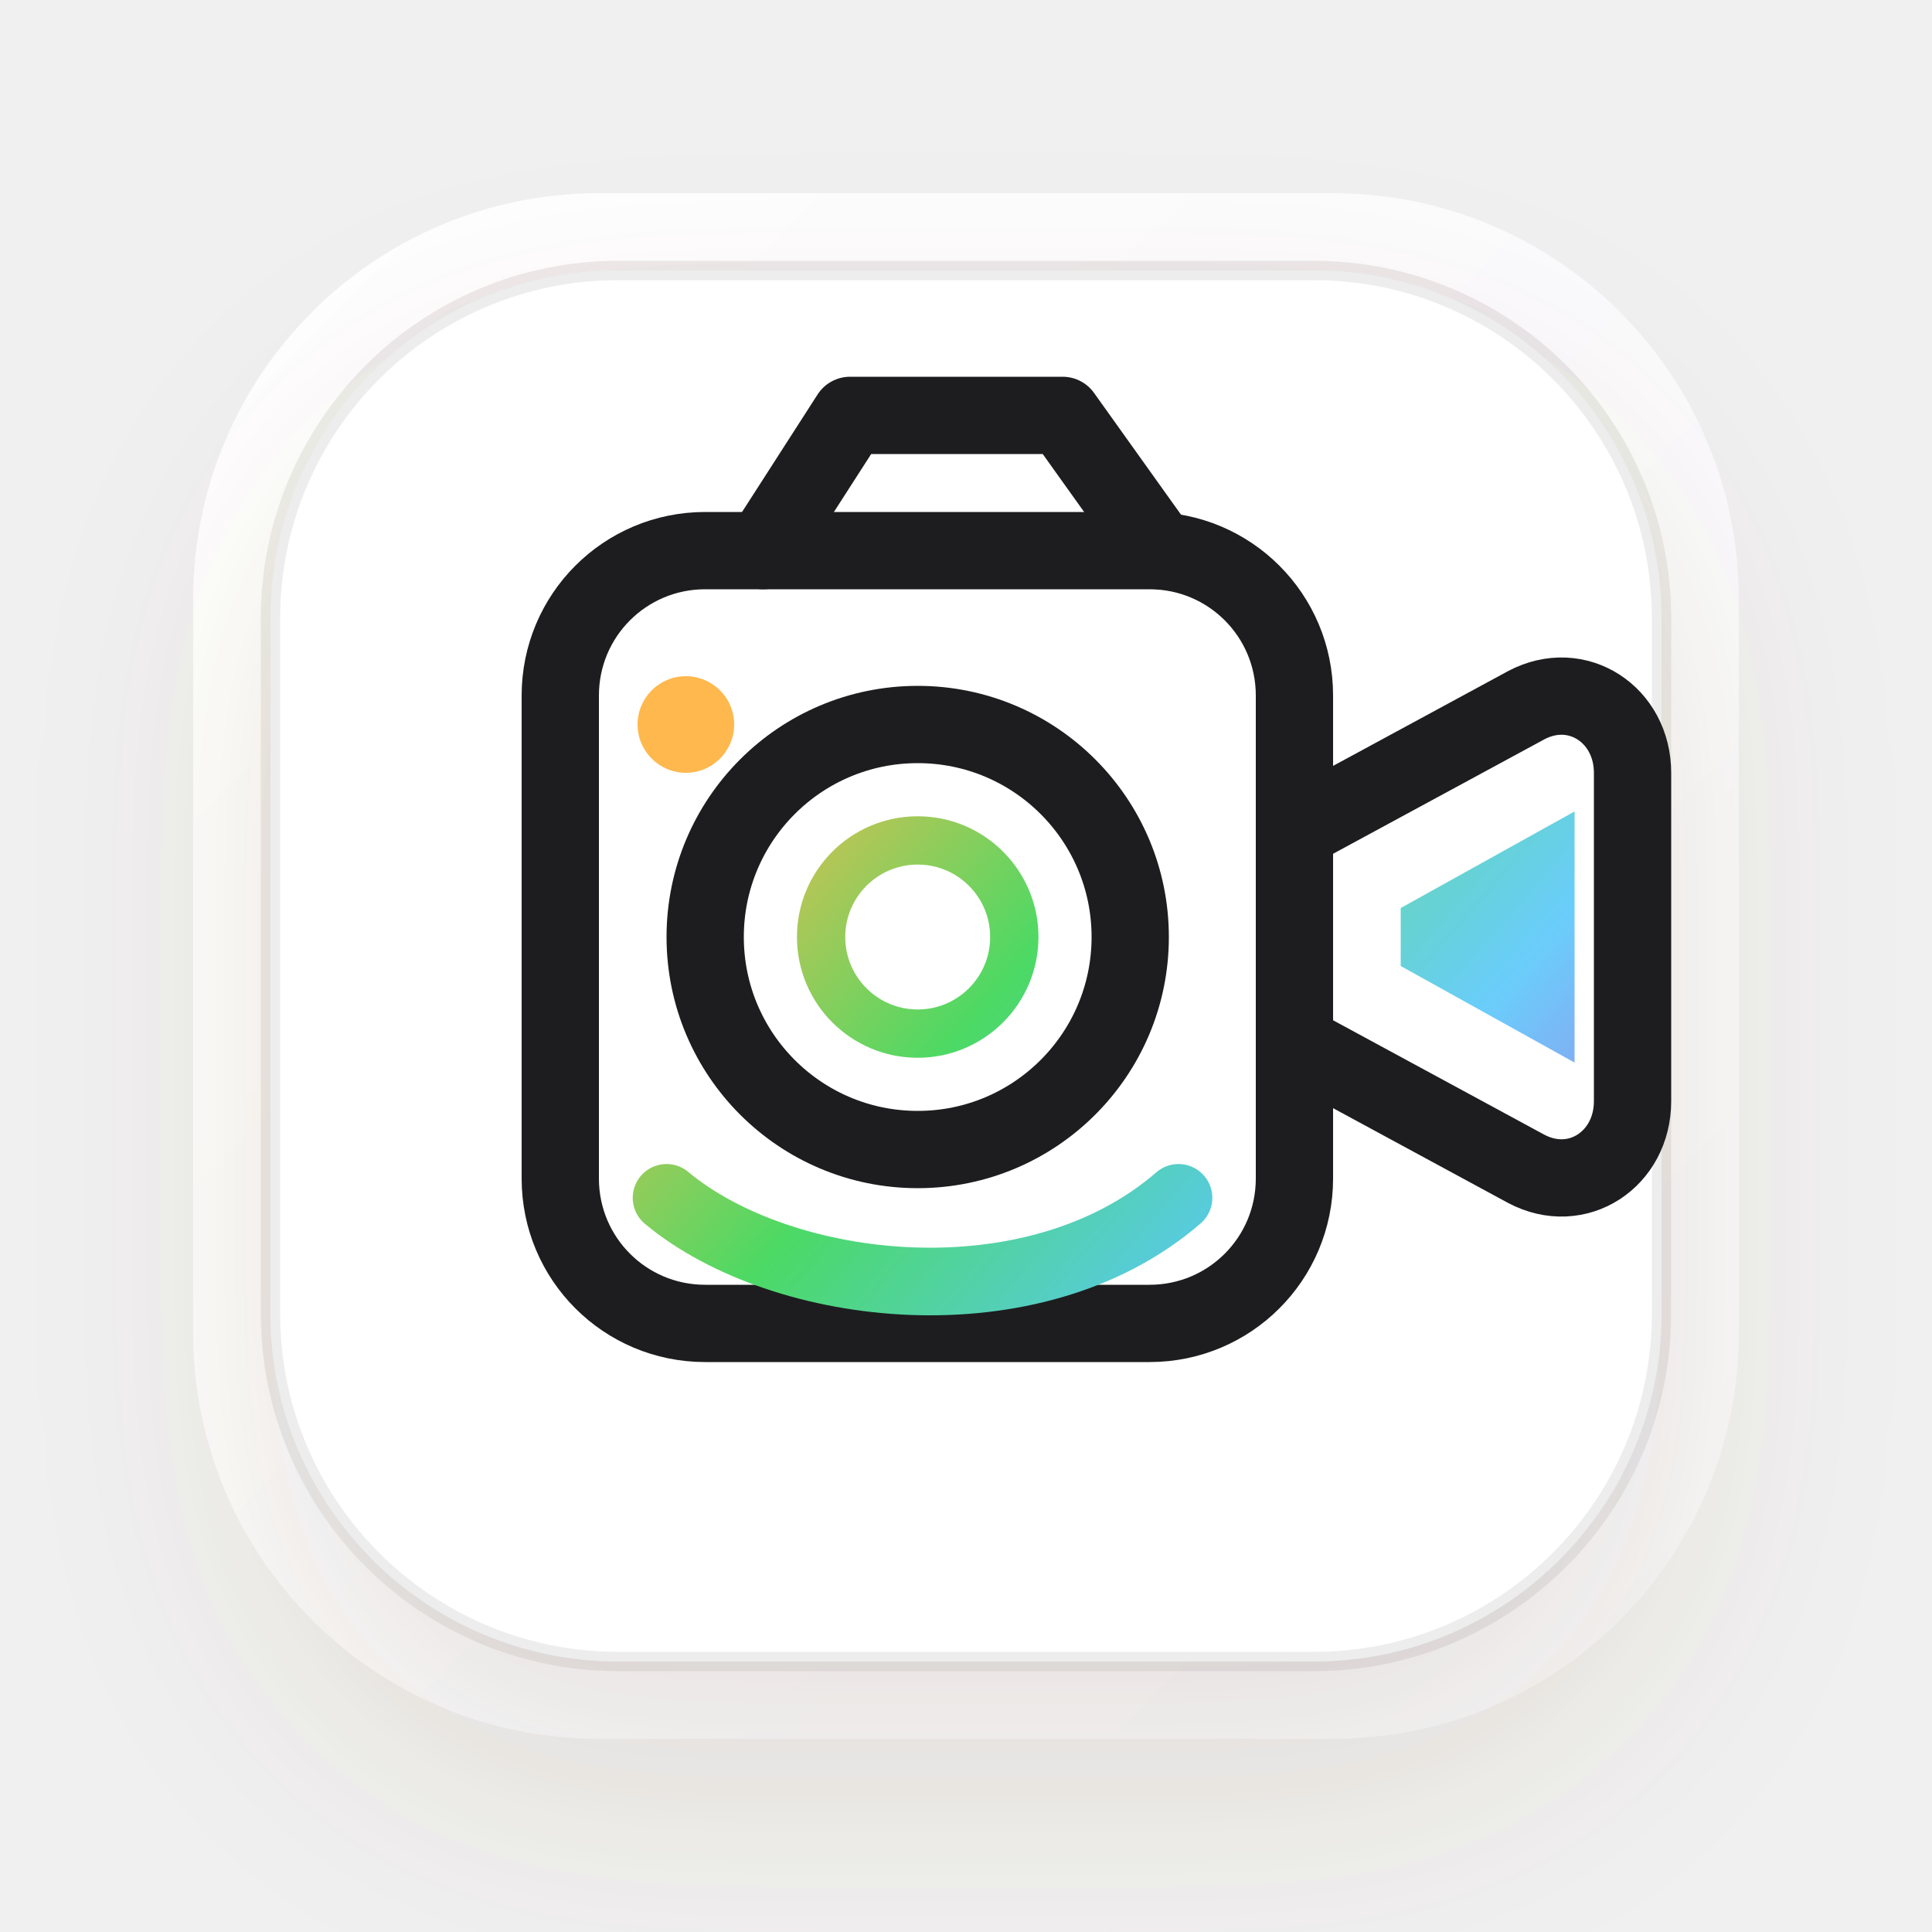
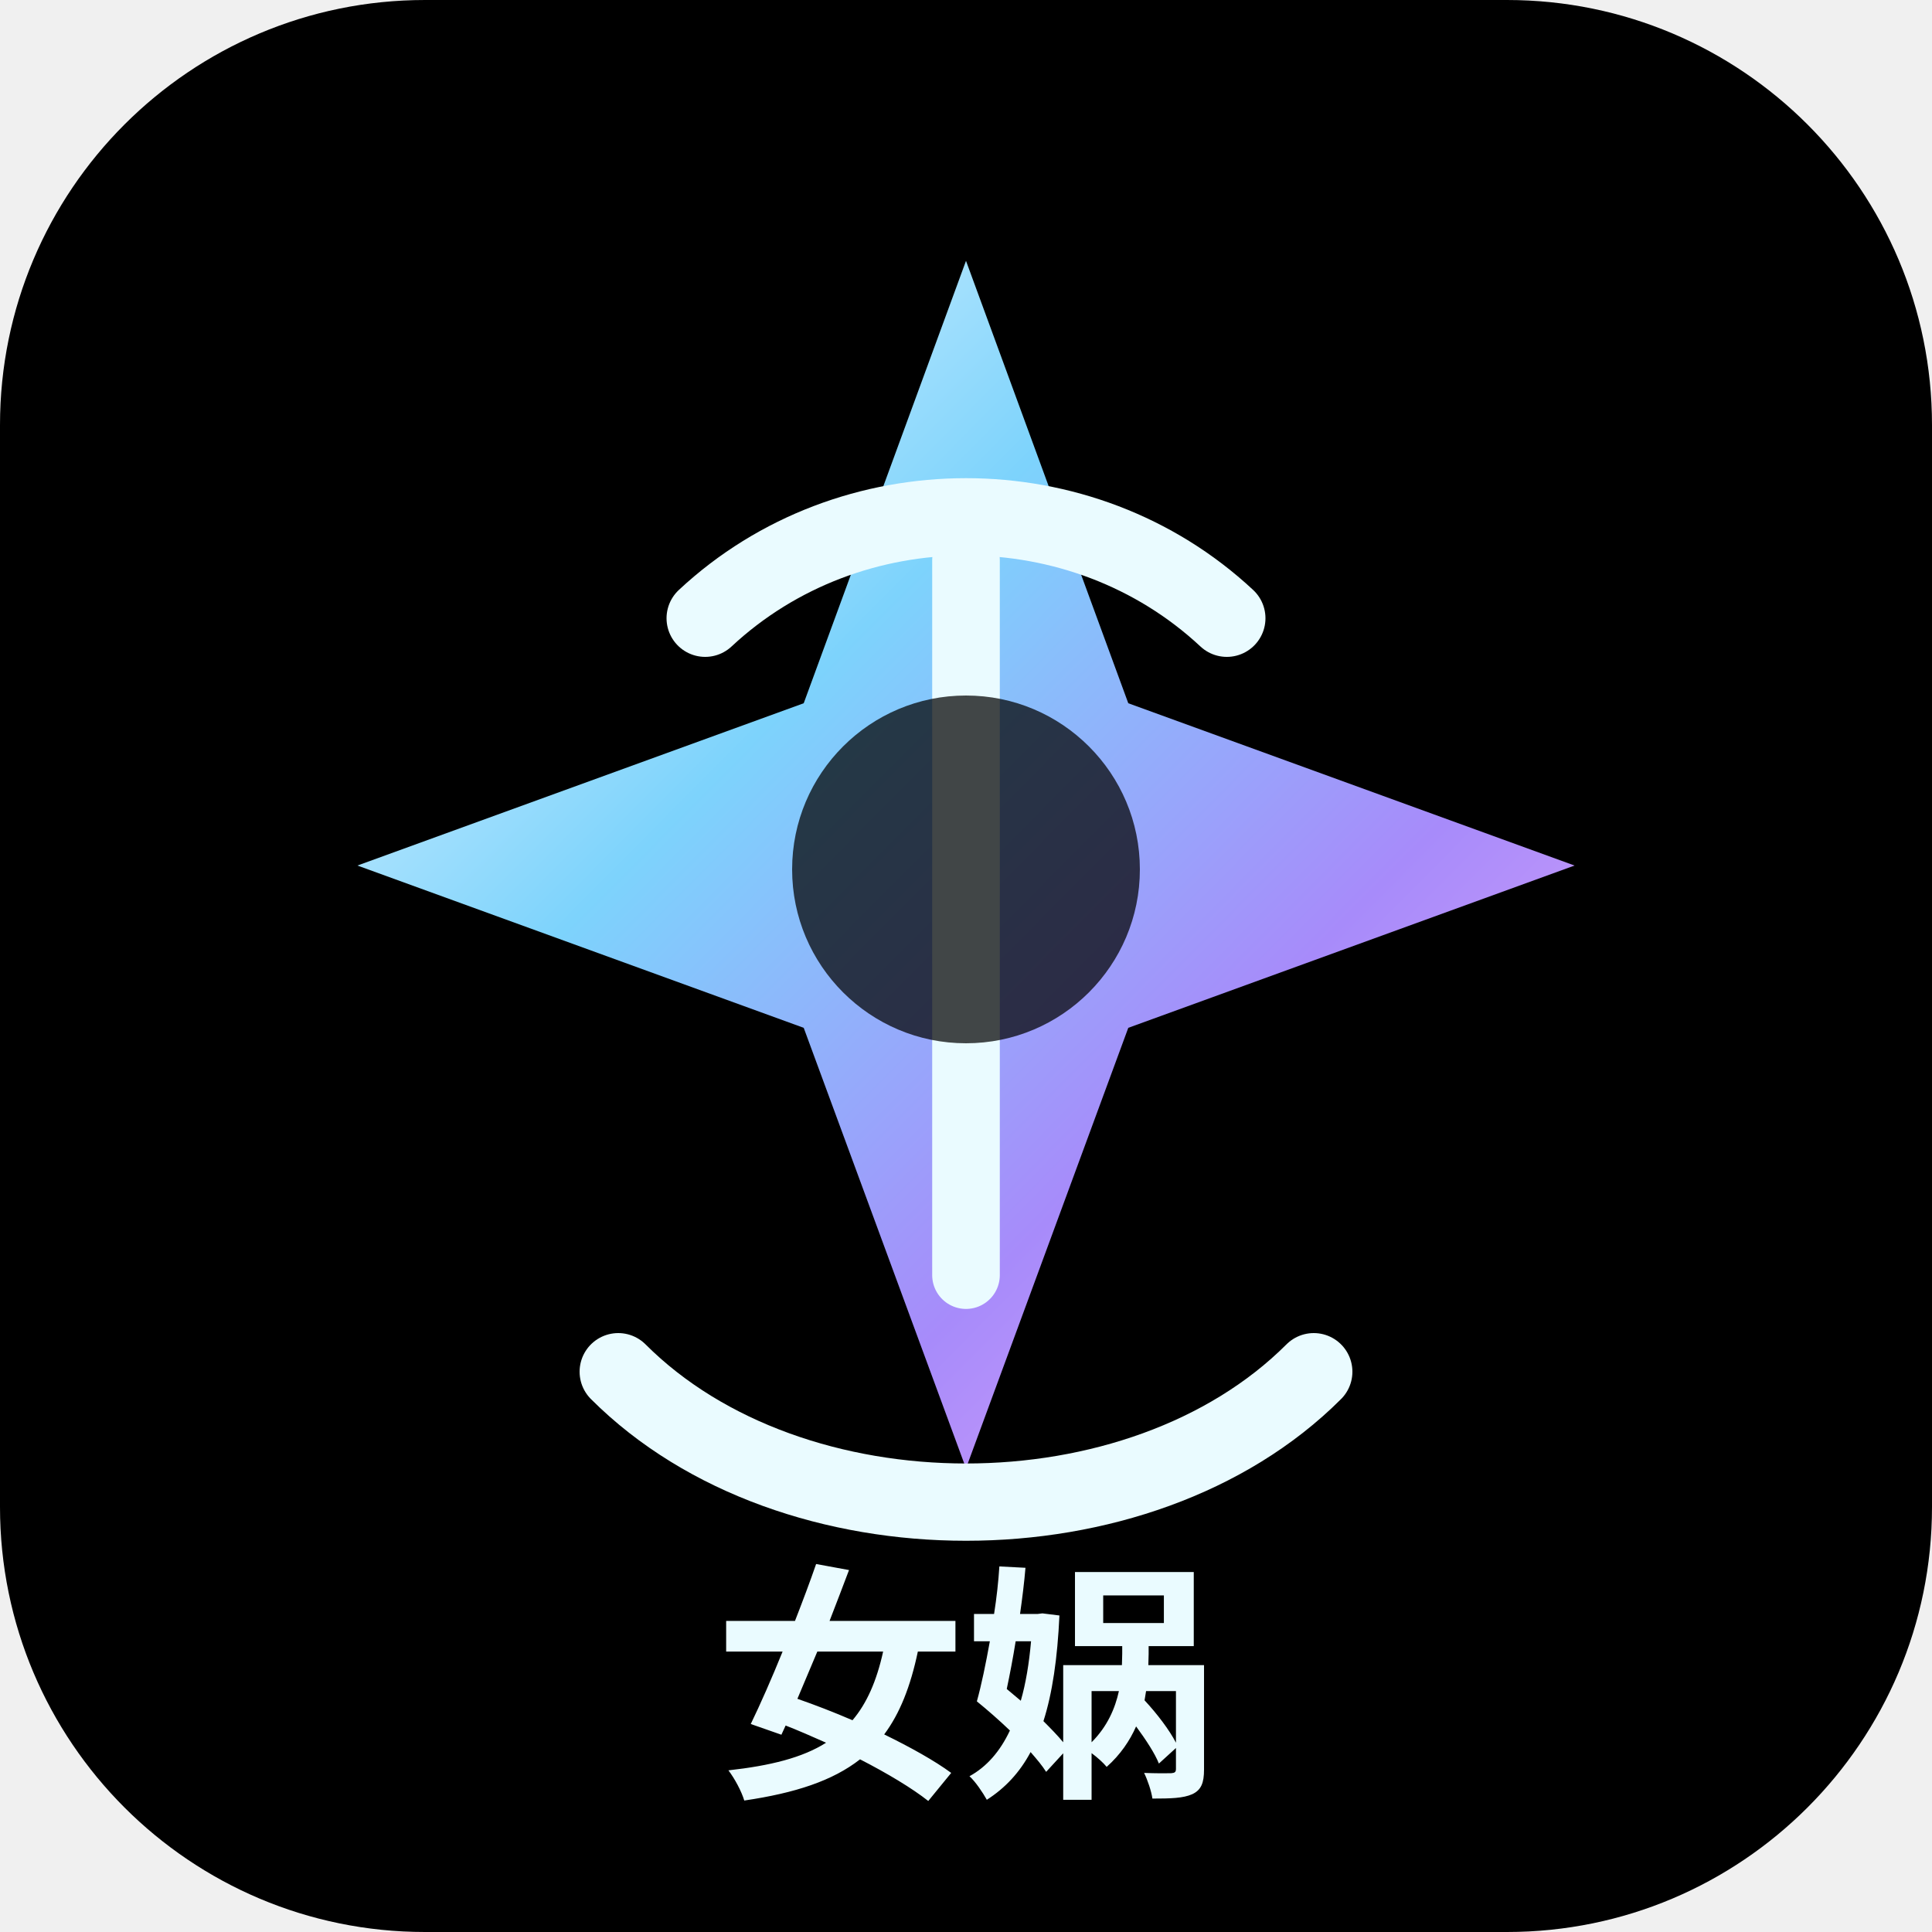
<svg xmlns="http://www.w3.org/2000/svg" width="200" height="200" viewBox="0 0 200 200" fill="none">
+   <rect width="200" height="200" rx="44" fill="#000000" />
+   <path d="M100 27L116.8 72.8L163 89.6L116.8 106.4L100 152L83.2 106.4L37 89.6L83.2 72.8L100 27Z" fill="url(#paint0_linear)" />
+   <path d="M64 142C82 160 118 160 136 142" stroke="#EAFBFF" stroke-width="8" stroke-linecap="round" />
+   <path d="M73 64C88 50 112 50 127 64" stroke="#EAFBFF" stroke-width="8" stroke-linecap="round" />
+   <path d="M100 58V132" stroke="#EAFBFF" stroke-width="7" stroke-linecap="round" />
+   <circle cx="100" cy="90" r="18" fill="#000" fill-opacity=".72" />
+   <text x="100" y="184" text-anchor="middle" font-family="PingFang SC, Microsoft YaHei, sans-serif" font-size="26" font-weight="700" fill="#EAFBFF">女娲</text>
  <defs>
-     <linearGradient id="softRainbow" x1="42" y1="44" x2="165" y2="151" gradientUnits="userSpaceOnUse">
-       <stop stop-color="#FF3B5F" />
-       <stop offset="0.28" stop-color="#FFB84D" />
-       <stop offset="0.52" stop-color="#4CD964" />
-       <stop offset="0.76" stop-color="#5AC8FA" />
-       <stop offset="1" stop-color="#AF52DE" />
+     <linearGradient id="paint0_linear" x1="37" y1="27" x2="163" y2="152" gradientUnits="userSpaceOnUse">
+       <stop stop-color="#FFFFFF" />
+       <stop offset=".36" stop-color="#7DD3FC" />
+       <stop offset=".68" stop-color="#A78BFA" />
+       <stop offset="1" stop-color="#F0ABFC" />
    </linearGradient>
-     <linearGradient id="cream" x1="24" y1="24" x2="176" y2="176" gradientUnits="userSpaceOnUse">
-       <stop stop-color="#FFFFFF" />
-       <stop offset="1" stop-color="#F7F7FA" />
-     </linearGradient>
-     <filter id="softShadow" x="-25%" y="-25%" width="150%" height="150%">
-       <feDropShadow dx="0" dy="12" stdDeviation="12" flood-color="#7A5B3D" flood-opacity=".13" />
-     </filter>
  </defs>
-   <rect x="20" y="20" width="160" height="160" rx="42" fill="url(#cream)" />
-   <rect x="28" y="28" width="144" height="144" rx="36" fill="#FFFFFF" stroke="rgba(29,29,31,.08)" stroke-width="2" filter="url(#softShadow)" />
-   <path d="M58 72C58 63.7 64.7 57 73 57H119C127.3 57 134 63.7 134 72V122C134 130.3 127.3 137 119 137H73C64.7 137 58 130.3 58 122V72Z" fill="#FFFFFF" stroke="#1D1D1F" stroke-width="8" stroke-linejoin="round" />
-   <path d="M134 86L158 73C163.3 70.2 169 74 169 80V114C169 120 163.3 123.8 158 121L134 108V86Z" fill="#FFFFFF" stroke="#1D1D1F" stroke-width="8" stroke-linejoin="round" />
-   <circle cx="95" cy="97" r="22" fill="#FFFFFF" stroke="#1D1D1F" stroke-width="8" />
-   <circle cx="95" cy="97" r="10" stroke="url(#softRainbow)" stroke-width="5" />
-   <path d="M79 57L88 43H110L120 57" stroke="#1D1D1F" stroke-width="8" stroke-linecap="round" stroke-linejoin="round" />
-   <path d="M69 124C81 134 107 137 122 124" stroke="url(#softRainbow)" stroke-width="7" stroke-linecap="round" />
-   <path d="M145 94L163 84V110L145 100V94Z" fill="url(#softRainbow)" opacity=".9" />
-   <circle cx="71" cy="75" r="5" fill="#FFB84D" />
</svg>
